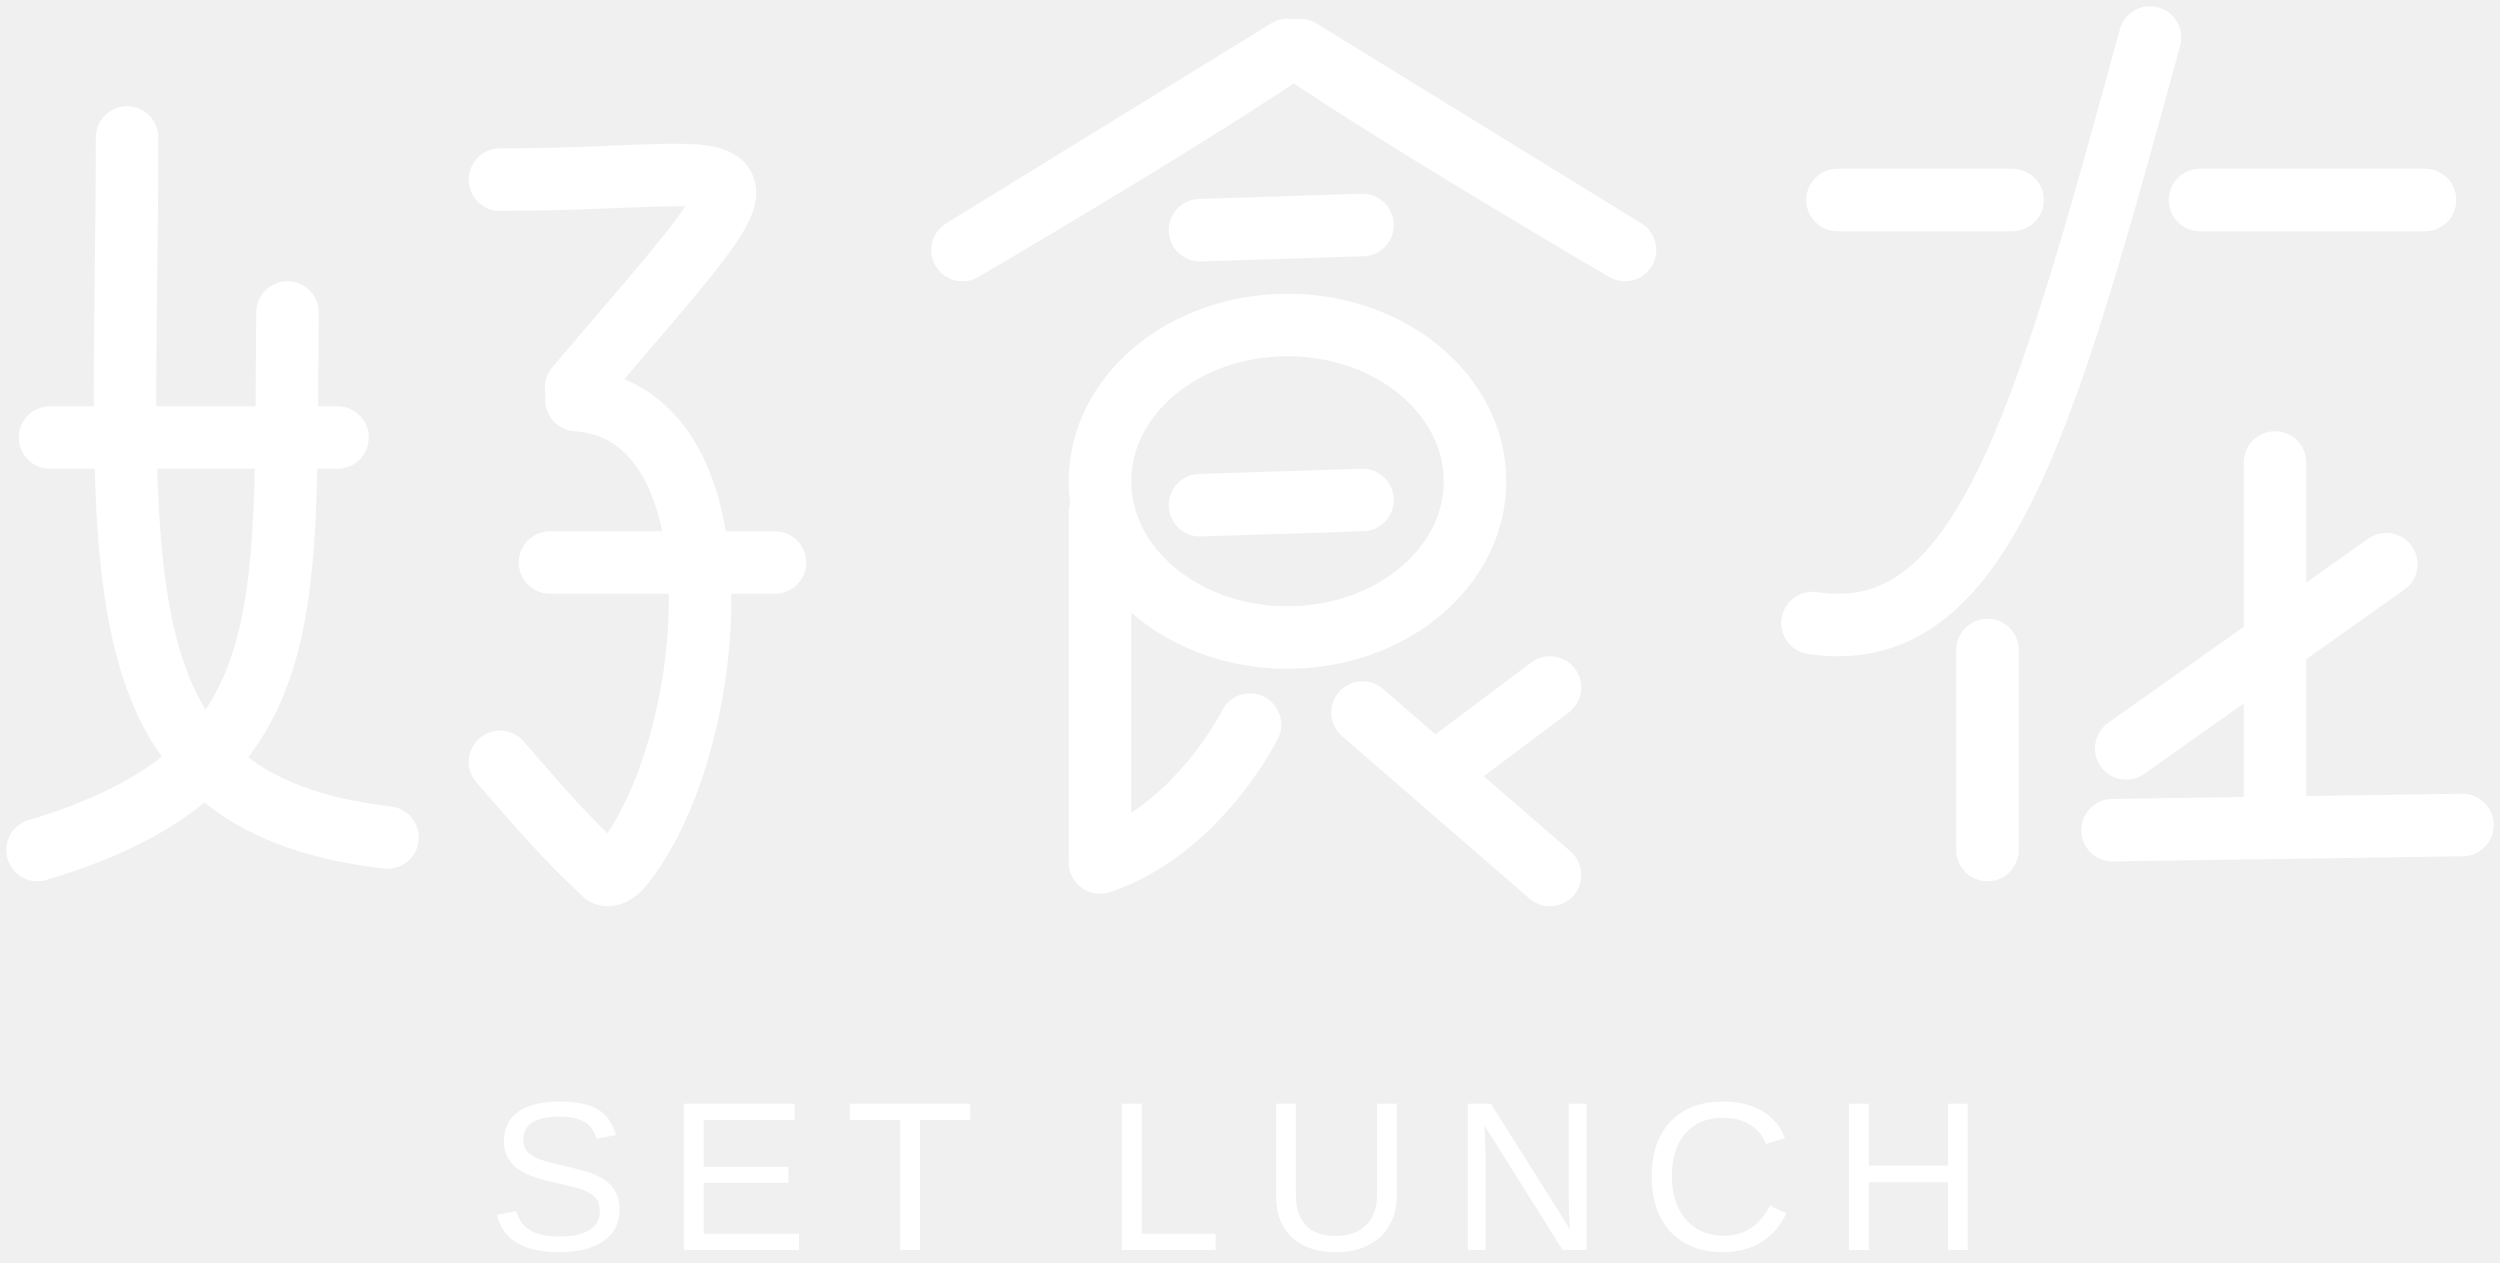
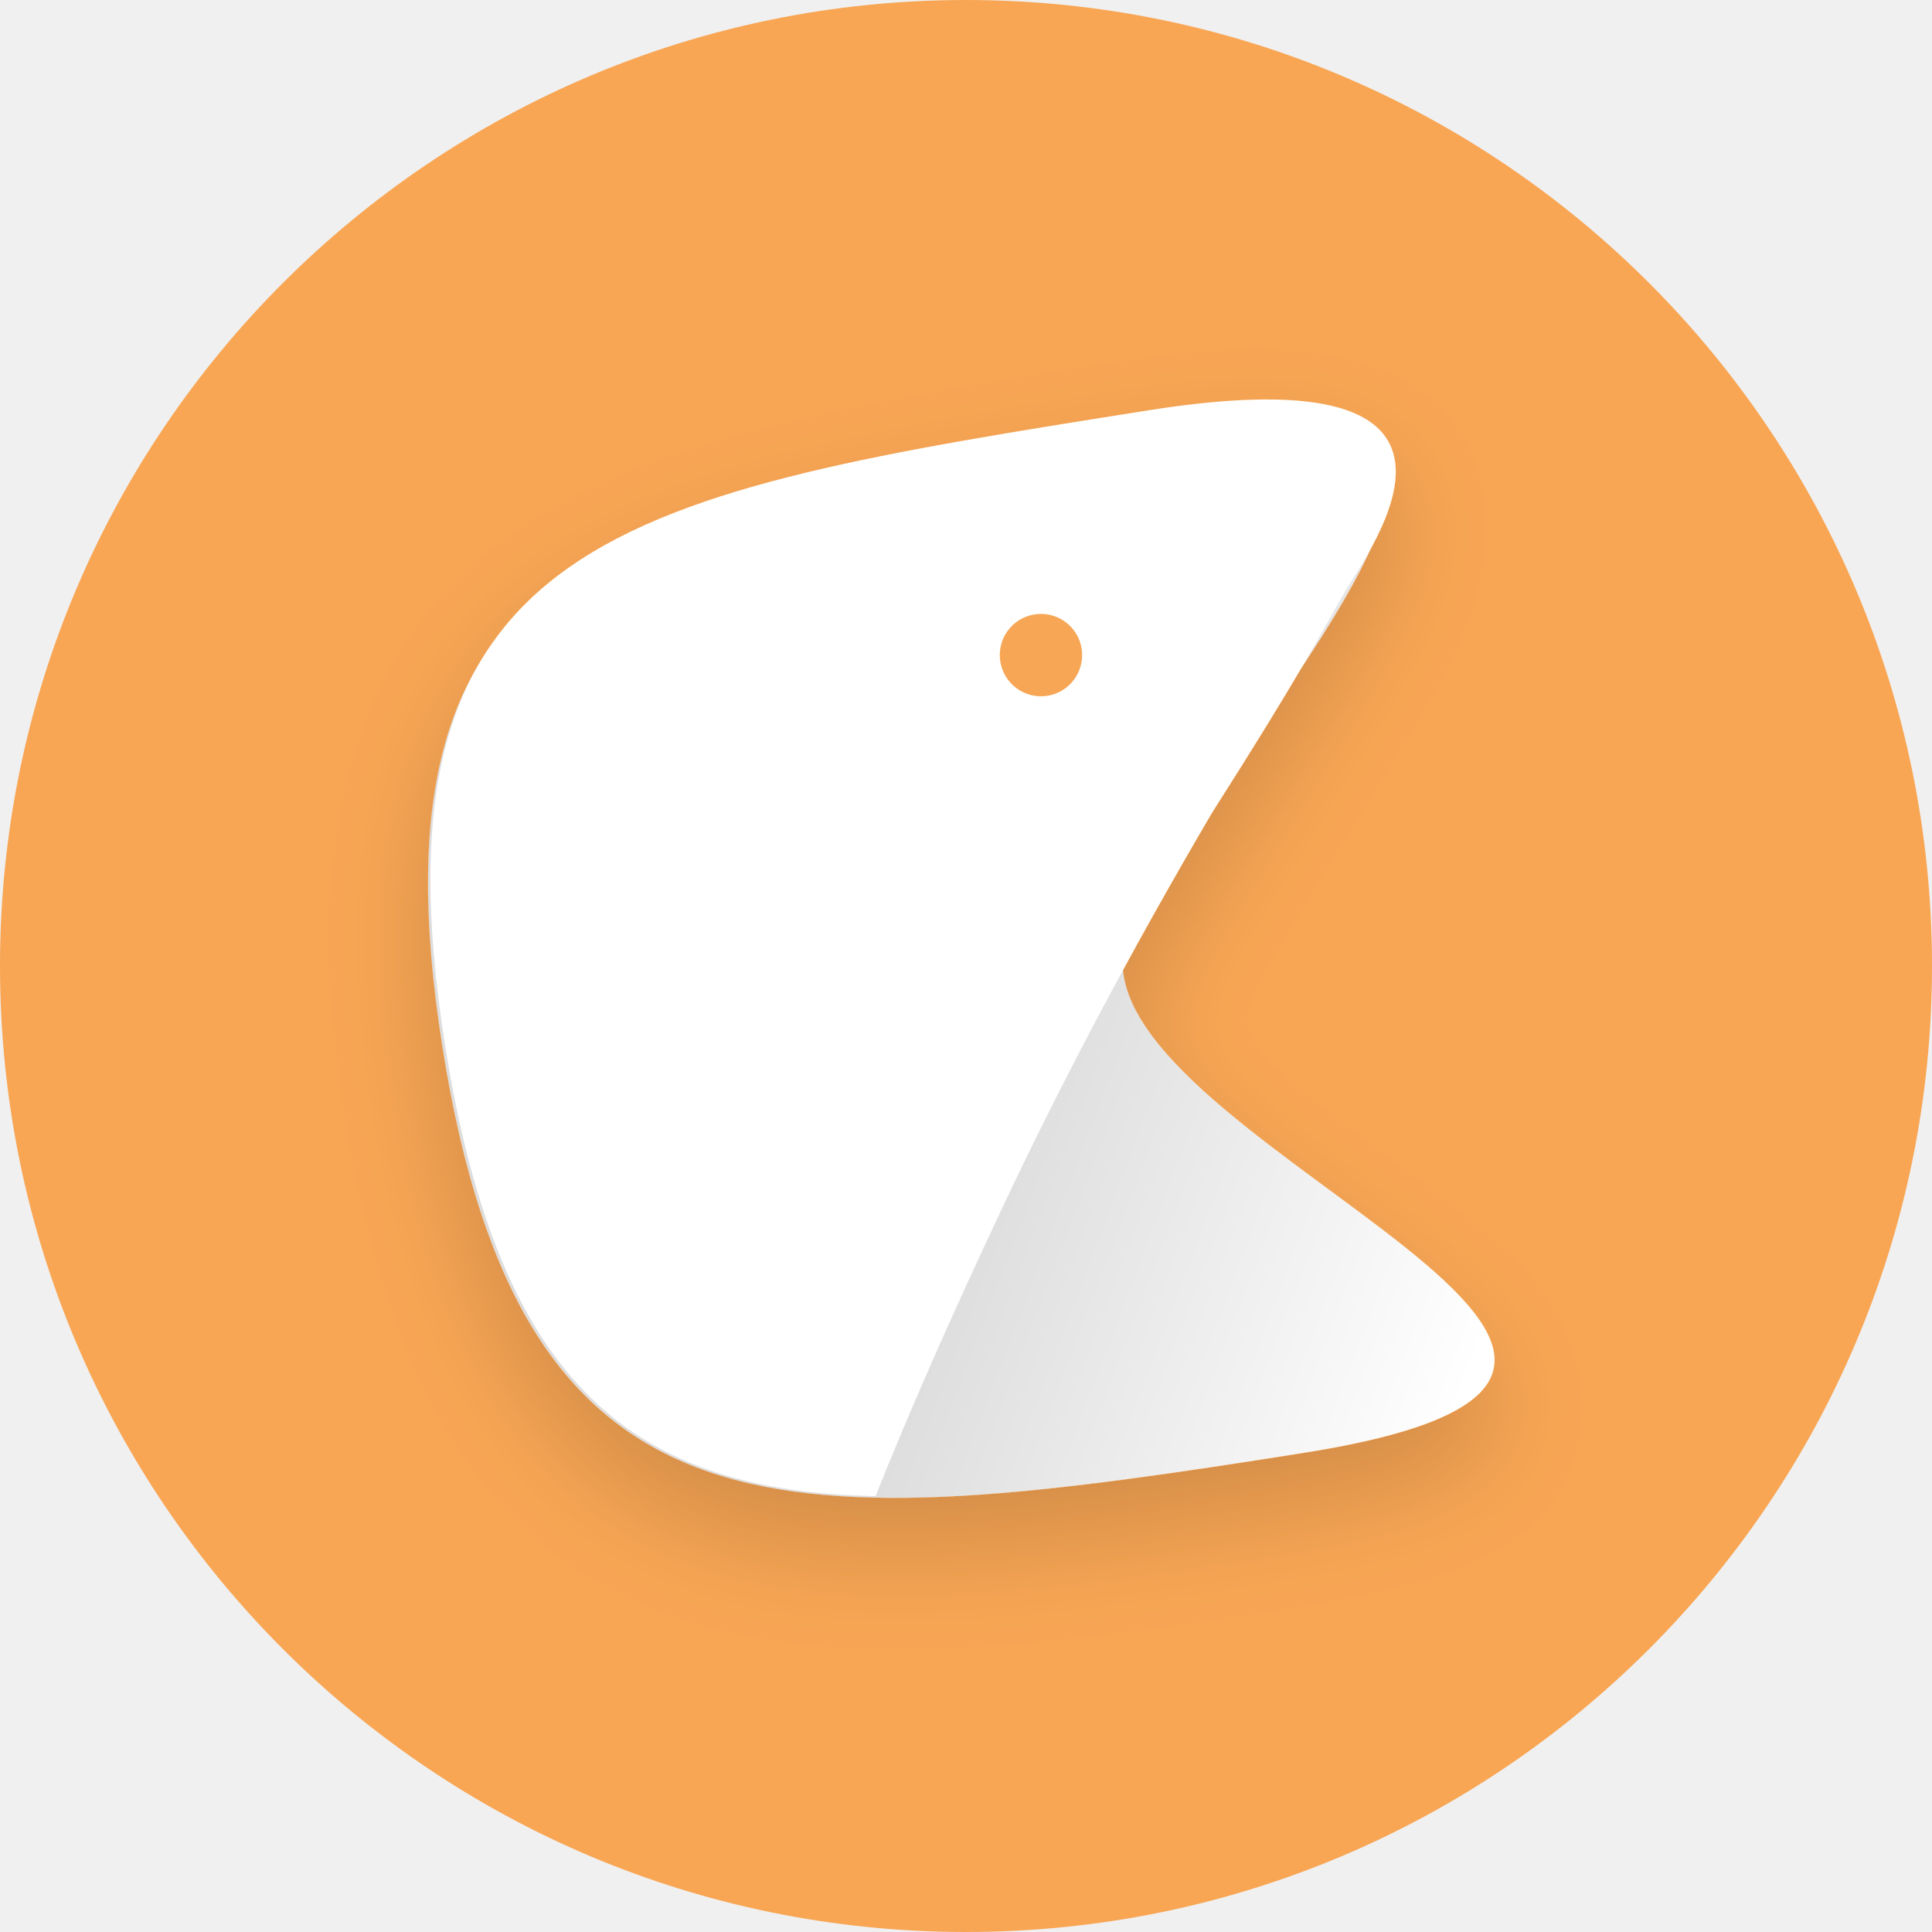
- <svg xmlns="http://www.w3.org/2000/svg" width="200px" height="101px" viewBox="0 0 200 101" version="1.1">
-   <defs />
-   <g id="首頁" stroke="none" stroke-width="1" fill="none" fill-rule="evenodd" transform="translate(-88, -274)">
-     <g id="Group-4" transform="translate(91, 277)">
-       <g id="Group-3">
-         <g id="Group-2" stroke="#FFFFFF" stroke-width="5">
-           <g id="Group">
-             <path d="M7.164,8 C7.164,42.325 3.754,61.2 28,64" id="Path-2-Copy" stroke-linecap="round" stroke-linejoin="round" />
-             <path d="M74,17 C74,17 90.896,7.147 100,1 L74,17 Z" id="Path-2" stroke-linecap="round" stroke-linejoin="round" />
-             <path d="M127,17 C127,17 110.104,7.147 101,1 L127,17 Z" id="Path-2-Copy-2" stroke-linecap="round" stroke-linejoin="round" />
-             <path d="M93,15.414 C97.333,15.276 101.667,15.138 106,15" id="Path-4" stroke-linecap="round" stroke-linejoin="round" />
-             <path d="M165,52 L190,47" id="Path-4-Copy-6" stroke-linecap="round" stroke-linejoin="round" transform="translate(177.5, 49.5) rotate(-24) translate(-177.5, -49.5) " />
-             <path d="M166,63.414 C175.333,63.276 184.667,63.138 194,63" id="Path-4-Copy-7" stroke-linecap="round" stroke-linejoin="round" />
-             <path d="M85,38 C85,45.935 85,66 85,66 C92.843,63.373 97,54.971 97,54.971" id="Path-7" stroke-linecap="round" stroke-linejoin="round" />
-             <path d="M121,52 L113,58 L121,52 Z" id="Path-8" stroke-linecap="round" stroke-linejoin="round" />
-             <path d="M106,54 C111,58.333 116,62.667 121,67" id="Path-9" stroke-linecap="round" stroke-linejoin="round" />
-             <path d="M169,0 C160.434,31.377 155.5,48.86 142,46.843" id="Path-12" stroke-linecap="round" stroke-linejoin="round" />
-             <path d="M156,49 L156,65 L156,49 Z" id="Path-13" stroke-linecap="round" stroke-linejoin="round" />
-             <path d="M179,34 L179,63 L179,34 Z" id="Path-13-Copy" stroke-linecap="round" stroke-linejoin="round" />
-             <path d="M20,22 C19.73,46.162 21.402,58.602 0,65" id="Path-3-Copy" stroke-linecap="round" stroke-linejoin="round" />
-             <path d="M41,42 C49.146,42 52.595,42 59,42 L41,42 Z" id="Path-4-Copy-4" stroke-linecap="round" stroke-linejoin="round" />
-             <path d="M1,32 C9.135,32 17.603,32 24,32 L1,32 Z" id="Path-4-Copy-5" stroke-linecap="round" stroke-linejoin="round" />
-             <path d="M37,11.37 C58.58,11.37 60.939,7.039 43.089,28" id="Path-5-Copy" stroke-linecap="round" stroke-linejoin="round" />
-             <path d="M43.115,29 C57.133,30 54.273,57.39 46.653,66.396 C46.338,66.768 45.672,67.216 45.321,66.884 C42.018,63.758 40.405,61.869 37,57.95" id="Path-6-Copy" stroke-linecap="round" stroke-linejoin="round" />
-             <ellipse id="Oval-5" cx="100" cy="35.5" rx="15" ry="12.5" />
-             <path d="M144,13 L158,13" id="Path-3" stroke-linecap="round" stroke-linejoin="round" />
-             <path d="M173,13 L191,13" id="Path-3-Copy-2" stroke-linecap="round" stroke-linejoin="round" />
-             <path d="M93,37.414 C97.333,37.276 101.667,37.138 106,37" id="Path-4-Copy" stroke-linecap="round" stroke-linejoin="round" />
-           </g>
+ <svg xmlns="http://www.w3.org/2000/svg" width="77px" height="77px" viewBox="0 0 77 77" version="1.1">
+   <defs>
+     <filter x="-14.6%" y="-10.0%" width="129.2%" height="128.0%" filterUnits="objectBoundingBox" id="filter-1">
+       <feOffset dx="0" dy="2" in="SourceAlpha" result="shadowOffsetOuter1" />
+       <feGaussianBlur stdDeviation="2" in="shadowOffsetOuter1" result="shadowBlurOuter1" />
+       <feColorMatrix values="0 0 0 0 0   0 0 0 0 0   0 0 0 0 0  0 0 0 0.15 0" type="matrix" in="shadowBlurOuter1" result="shadowMatrixOuter1" />
+       <feMerge>
+         <feMergeNode in="shadowMatrixOuter1" />
+         <feMergeNode in="SourceGraphic" />
+       </feMerge>
+     </filter>
+     <linearGradient x1="50%" y1="68.944%" x2="94.575%" y2="95.259%" id="linearGradient-2">
+       <stop stop-color="#DEDDDD" offset="0%" />
+       <stop stop-color="#FFFFFF" offset="100%" />
+     </linearGradient>
+   </defs>
+   <g id="首頁" stroke="none" stroke-width="1" fill="none" fill-rule="evenodd" transform="translate(-149, -79)">
+     <g id="set-lunch-logo" transform="translate(149, 79)">
+       <circle id="Oval-9" fill="#F8A654" cx="38.5" cy="38.5" r="38.5" />
+       <g id="Group-6-Copy" filter="url(#filter-1)" transform="translate(38, 39) rotate(1) translate(-38, -39) translate(14, 14)">
+         <g id="Group-5" transform="translate(-0, 0.558552)" fill="url(#linearGradient-2)">
+           <path d="M30.737,24.901 C29.585,32.44 55.668,45.31 34.819,45.31 C13.97,45.31 3.439,44.577 3.439,23.975 C3.439,3.373 13.966,3.373 35.507,3.373 C51.67,3.373 42.058,11.66 35.507,18.778 C33.327,21.145 31.025,23.019 30.737,24.901 Z" id="Oval-6-Copy" transform="translate(23.90814, 24.3414) rotate(-10) translate(-23.90814, -24.3414) " />
        </g>
-         <text id="SET-LUNCH" font-family="ArialMT, Arial" font-size="17" font-weight="normal" letter-spacing="2.97" fill="#FFFFFF">
-           <tspan x="36" y="97">SET LUNCH</tspan>
-         </text>
+         <path d="M17.595,44.883 C8.194,43.197 3.461,38.343 3.461,24.441 C3.461,3.842 13.849,3.842 35.102,3.842 C50.088,3.842 42.959,10.665 41.715,12.204 C40.471,13.743 39.456,15.157 35.102,20.079 C31.123,24.916 27.54,29.678 24.354,34.365 C21.665,38.319 19.413,41.825 17.595,44.883 Z" id="Oval-6" fill="#FFFFFF" transform="translate(23.97884, 24.36256) rotate(-10) translate(-23.97884, -24.36256) " />
+         <ellipse id="Oval-7" fill="#F7A654" transform="translate(27.26162, 12.05014) rotate(-10) translate(-27.26162, -12.05014) " cx="27.262" cy="12.05" rx="1.641" ry="1.642" />
      </g>
    </g>
  </g>
</svg>
